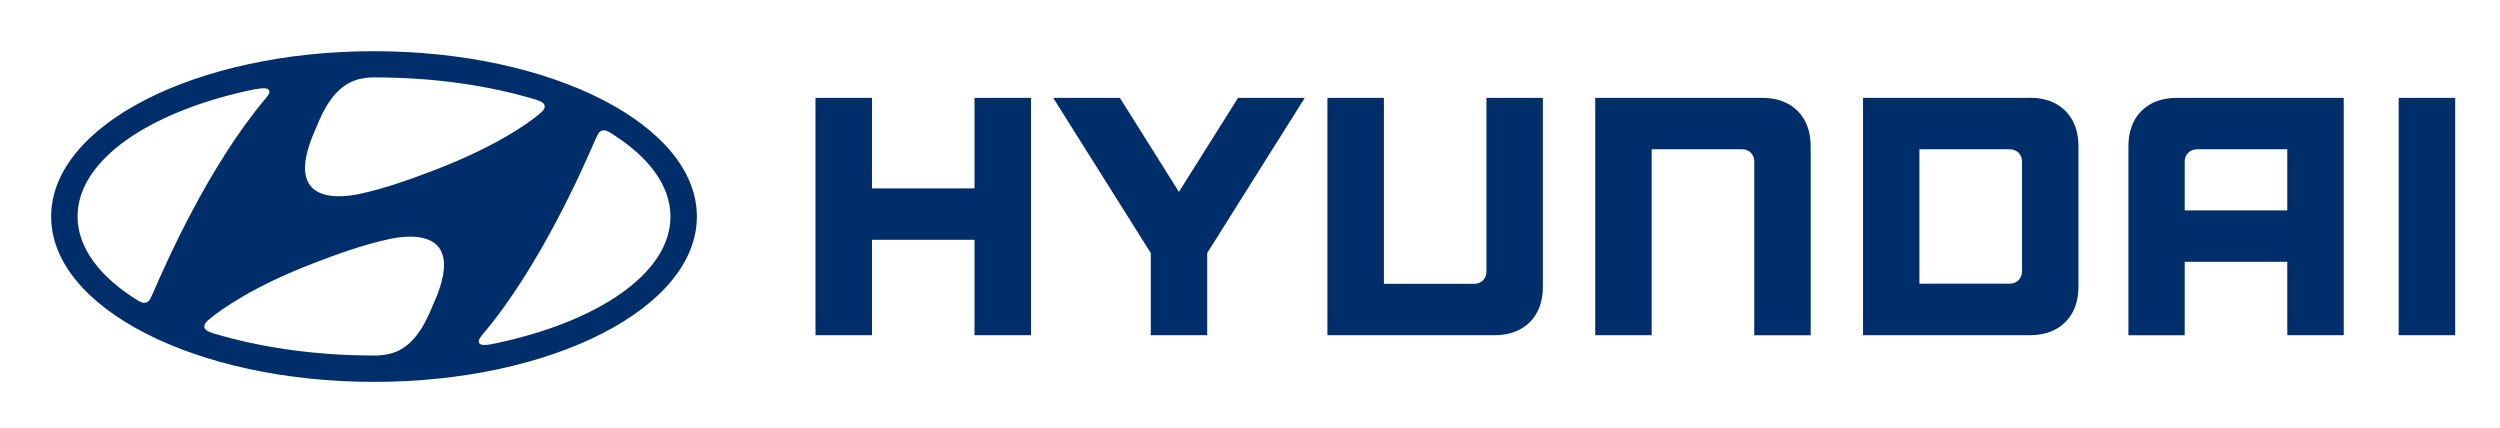
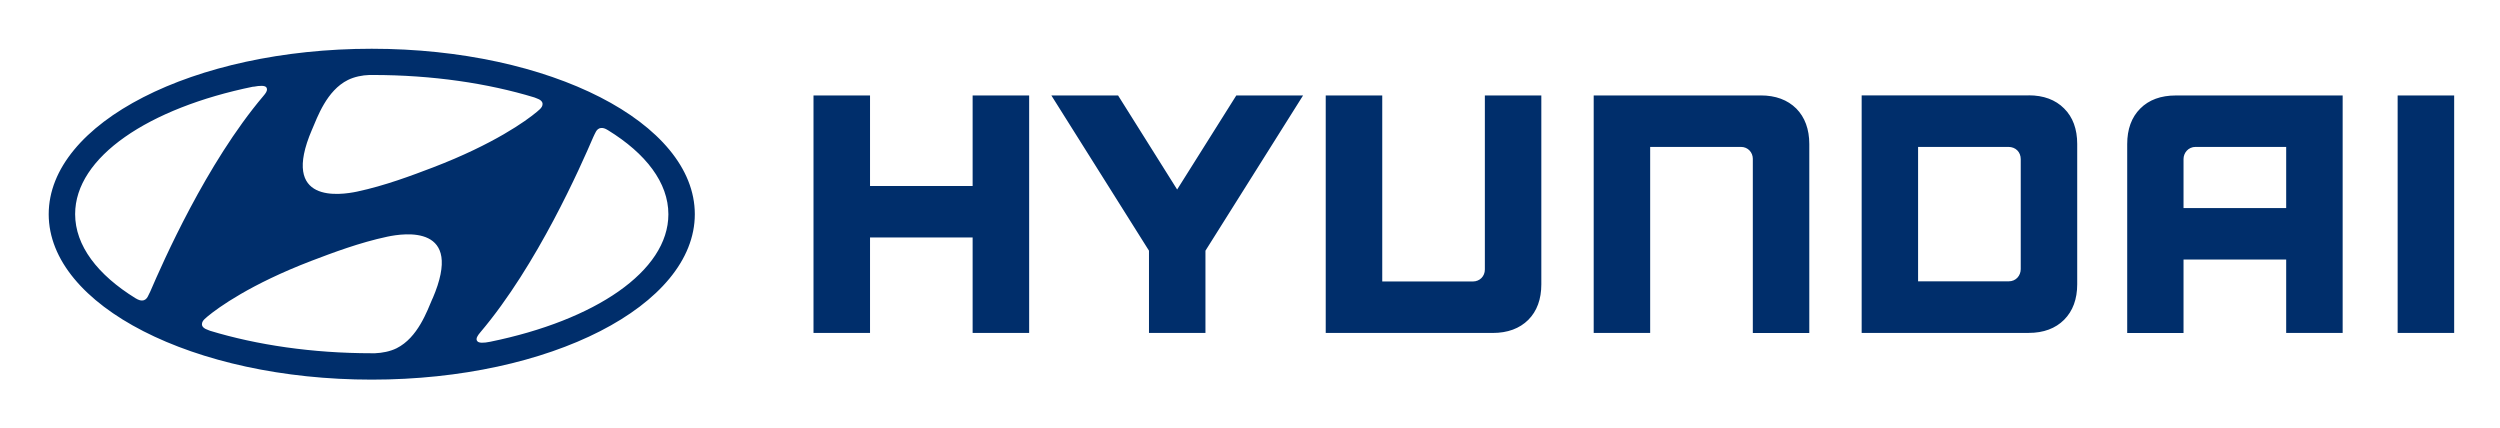
- <svg xmlns="http://www.w3.org/2000/svg" role="img" viewBox="-0.77 -0.77 50.54 8.64">
+ <svg xmlns="http://www.w3.org/2000/svg" role="img" viewBox="-0.72 -0.72 50.51 8.63">
  <path d="M18.931 1.209v1.829h-2.073V1.209h-1.142v4.798h1.142V4.078h2.073v1.929h1.142V1.209zm5.327 0l-1.195 1.9-1.193-1.9h-1.348l1.972 3.136v1.662h1.141V4.345l1.972-3.136zm5.022 0v3.517c0 .134-.101.241-.243.241h-1.83V1.209h-1.142v4.798h3.375c.3 0 .542-.09.718-.265.175-.176.263-.418.263-.717V1.209zm5.574 0h-3.375v4.798h1.141V2.248h1.833c.147 0 .241.116.241.24v3.52h1.141V2.19c0-.3-.09-.542-.263-.717-.178-.176-.418-.265-.718-.265m5.414 0h-3.375v4.798h3.375c.3 0 .54-.09.715-.265.176-.176.265-.418.265-.717v-2.836c0-.3-.088-.542-.265-.717-.175-.176-.416-.265-.715-.265m-.161 1.287v2.223c0 .13-.094.248-.243.248h-1.831V2.248h1.823c.15 0 .251.105.251.248m3.131-1.287c-.299 0-.542.088-.717.265-.176.176-.263.418-.263.717v3.817h1.138V4.523h2.074v1.484h1.141V1.209zm2.232 1.039v1.236h-2.074v-.992c0-.119.092-.244.244-.244zm2.252 3.759h1.142V1.209h-1.142zm-40.932.943c3.605 0 6.528-1.497 6.528-3.342 0-1.847-2.923-3.343-6.528-3.343-3.604 0-6.526 1.497-6.526 3.343 0 1.845 2.923 3.342 6.526 3.342m1.229-1.64c-.109.252-.296.791-.726 1.006-.131.065-.292.095-.435.101h-.066c-1.204 0-2.326-.168-3.265-.453-.007-.003-.029-.011-.036-.014-.087-.029-.131-.069-.131-.118 0-.043.023-.076.054-.106.014-.012.033-.029.059-.052.218-.181.87-.653 2.099-1.124.431-.164.972-.369 1.537-.489.331-.069 1.56-.258.911 1.251m3.298-3.369c.023-.04.054-.074.11-.077.03-.003.072.004.135.044.766.471 1.221 1.061 1.221 1.699 0 1.152-1.481 2.143-3.601 2.576-.135.028-.226.026-.256-.008-.022-.021-.028-.058 0-.103.012-.023.028-.044.057-.079 1.153-1.36 2.033-3.367 2.282-3.945.019-.04.037-.08.052-.106m-5.735-.043c.109-.252.296-.791.726-1.005.131-.065.292-.097.435-.101.033-.001.057 0 .065 0 1.206 0 2.326.167 3.266.453.007.003.029.011.036.014.087.029.131.069.131.119 0 .043-.023.074-.054.105-.014.014-.033.03-.059.052-.216.182-.87.653-2.099 1.124-.433.165-.972.369-1.535.489-.332.07-1.561.258-.912-1.251m-1.184-.867c.136-.026.226-.026.259.008.019.022.025.058-.001.103-.014.023-.029.045-.057.077-1.153 1.361-2.033 3.367-2.283 3.947-.018.04-.037.08-.052.106-.022.04-.054.074-.109.077-.03.003-.073-.006-.136-.044C1.253 4.834.798 4.244.798 3.606c0-1.152 1.481-2.143 3.601-2.576" fill="#002e6b" />
</svg>
